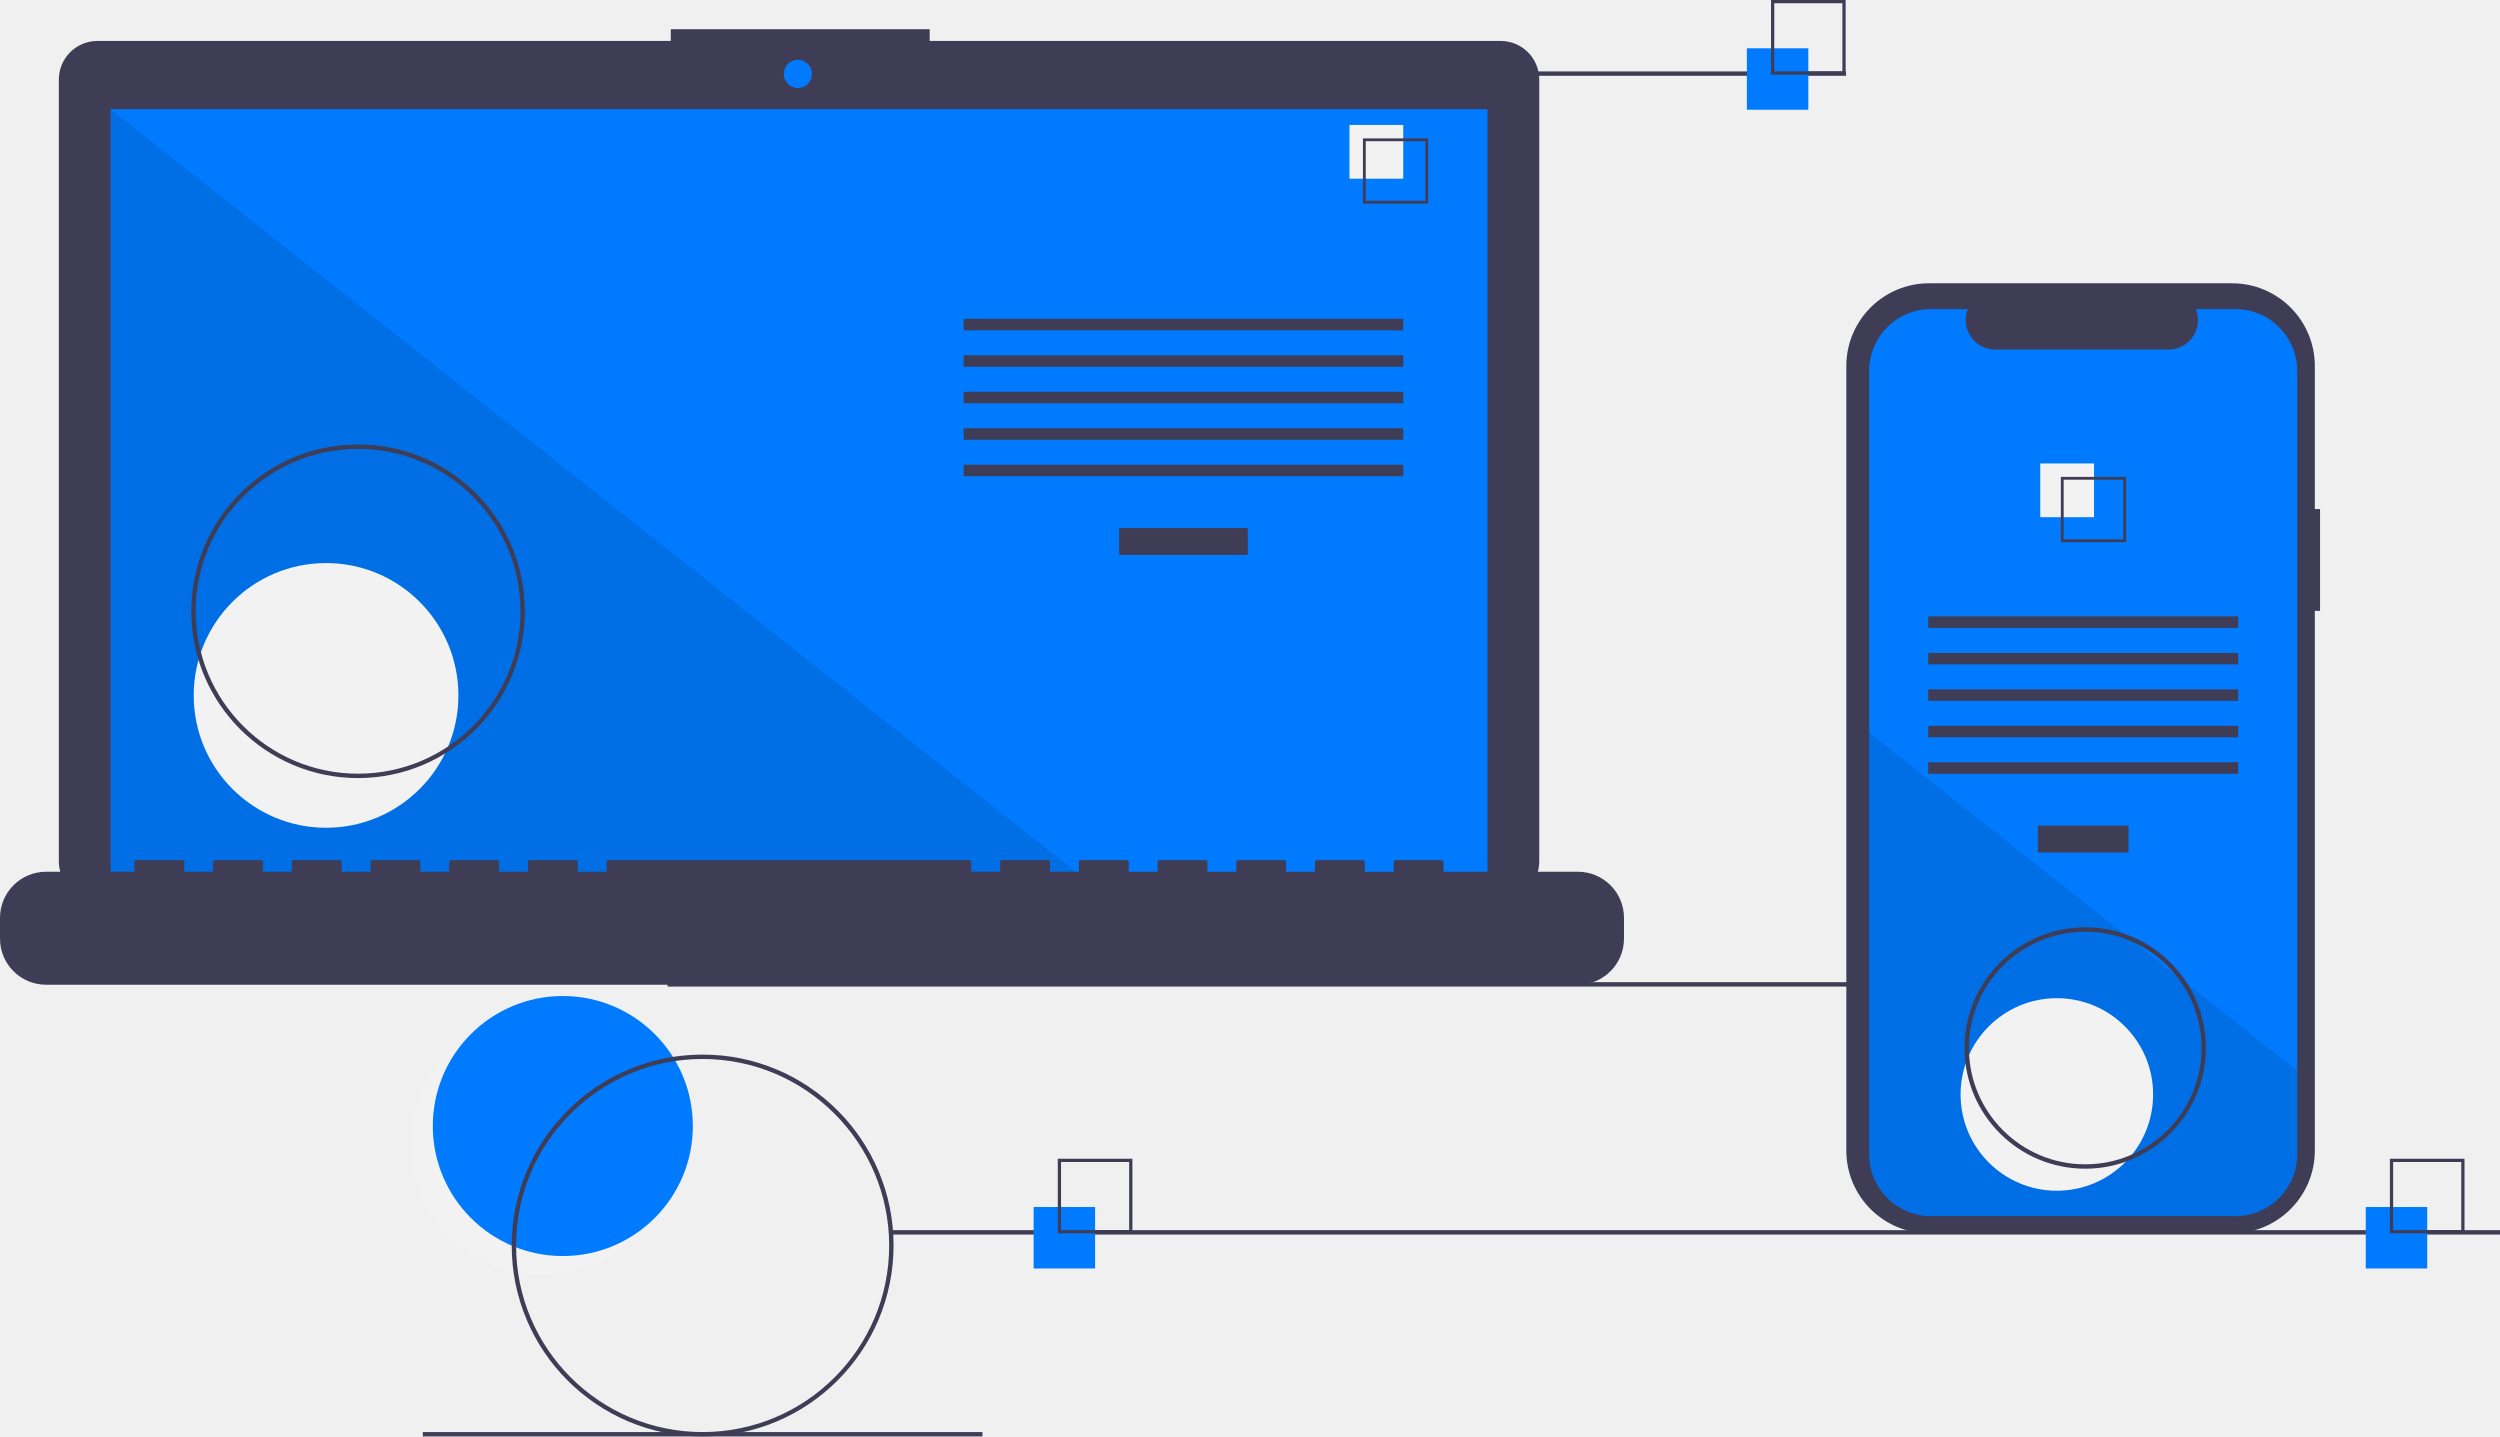
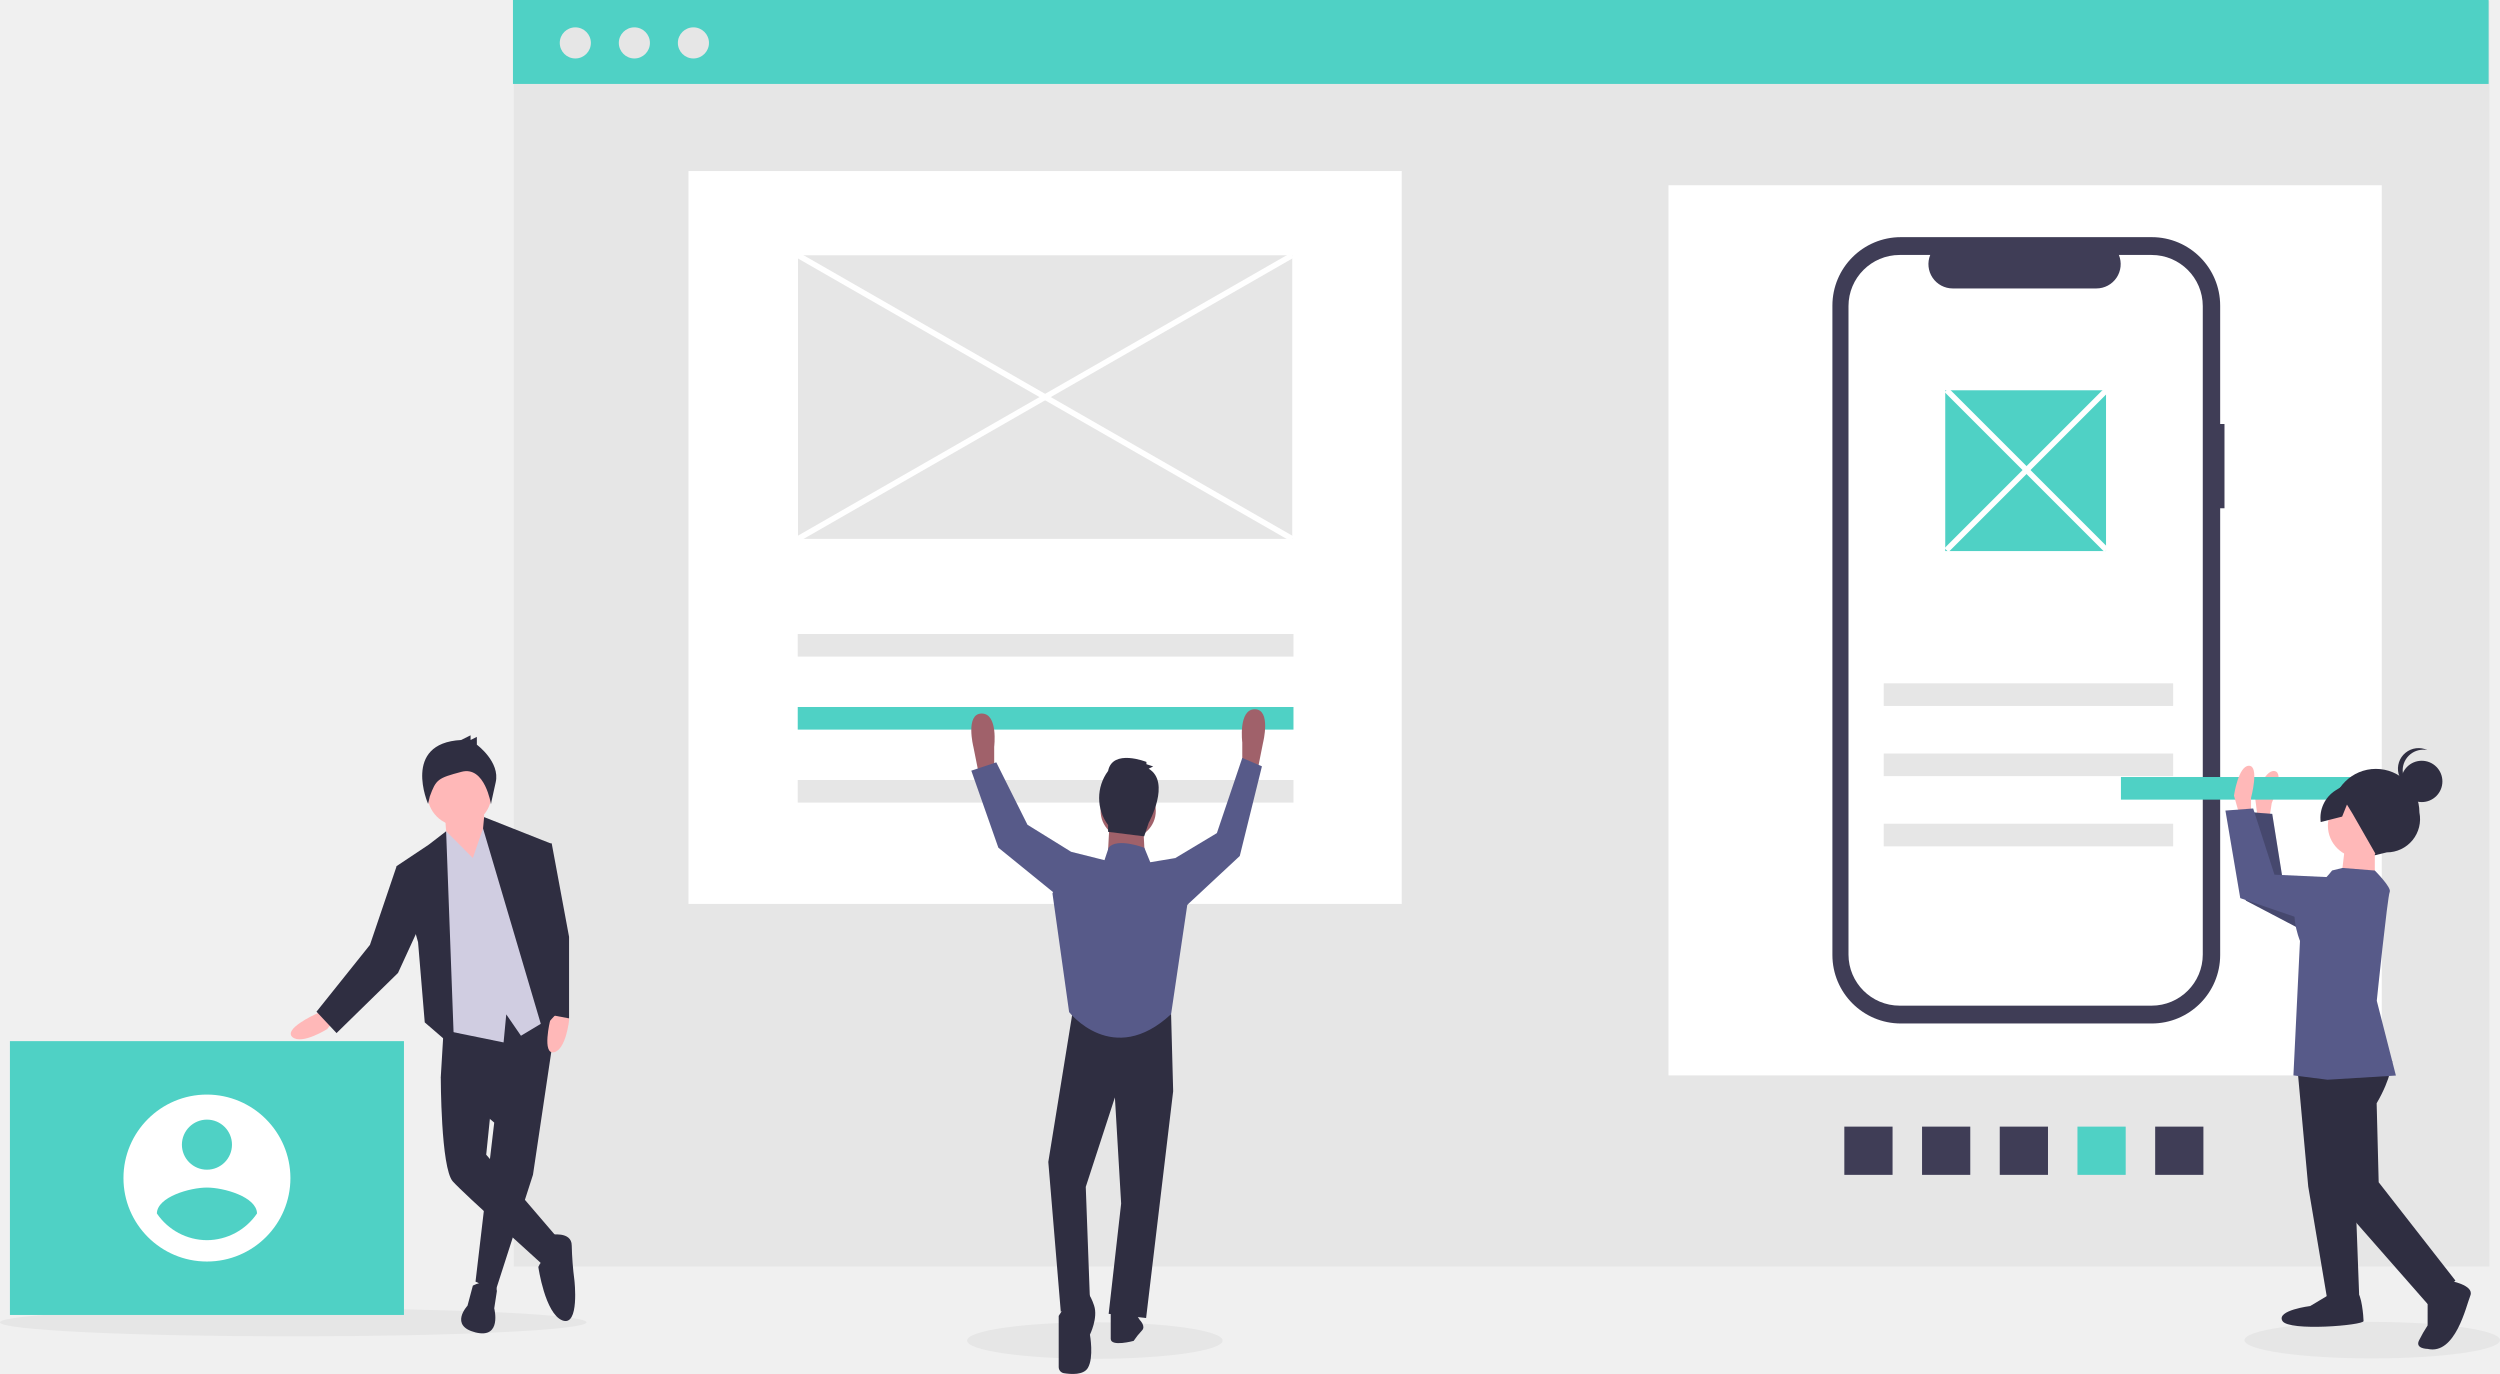
- <svg xmlns="http://www.w3.org/2000/svg" id="b6117b06-2b45-45bc-b789-4a82ab6612dd" data-name="Layer 1" width="1139.171" height="654.543" viewBox="0 0 1139.171 654.543">
-   <circle cx="246.827" cy="521.765" r="59.243" fill="#f2f2f2" />
-   <circle cx="256.46" cy="513.095" r="59.243" fill="#007bff" />
-   <rect x="304.171" y="447.543" width="733" height="2" fill="#3f3d56" />
-   <path d="M714.207,141.381H454.038v-5.362h-117.971v5.362H74.825a17.599,17.599,0,0,0-17.599,17.599V515.231a17.599,17.599,0,0,0,17.599,17.599H714.207a17.599,17.599,0,0,0,17.599-17.599V158.979A17.599,17.599,0,0,0,714.207,141.381Z" transform="translate(-30.41456 -122.7284)" fill="#3f3d56" />
-   <rect x="50.406" y="49.754" width="627.391" height="353.913" fill="#007bff" />
-   <circle cx="363.565" cy="33.667" r="6.435" fill="#007bff" />
-   <polygon points="498.374 403.667 50.406 403.667 50.406 49.754 498.374 403.667" opacity="0.1" />
-   <circle cx="148.574" cy="316.876" r="60.307" fill="#f2f2f2" />
-   <rect x="509.953" y="240.622" width="58.605" height="12.246" fill="#3f3d56" />
-   <rect x="439.102" y="145.279" width="200.307" height="5.248" fill="#3f3d56" />
-   <rect x="439.102" y="161.898" width="200.307" height="5.248" fill="#3f3d56" />
-   <rect x="439.102" y="178.518" width="200.307" height="5.248" fill="#3f3d56" />
-   <rect x="439.102" y="195.137" width="200.307" height="5.248" fill="#3f3d56" />
-   <rect x="439.102" y="211.756" width="200.307" height="5.248" fill="#3f3d56" />
-   <rect x="614.917" y="56.934" width="24.492" height="24.492" fill="#f2f2f2" />
-   <path d="M681.195,215.525h-29.74v-29.74h29.74Zm-28.447-1.293h27.154V187.078H652.748Z" transform="translate(-30.41456 -122.7284)" fill="#3f3d56" />
-   <path d="M749.422,519.96H688.192v-4.412a.875.875,0,0,0-.875-.875h-20.993a.875.875,0,0,0-.875.875v4.412H652.329v-4.412a.875.875,0,0,0-.875-.875H630.462a.875.875,0,0,0-.875.875v4.412H616.467v-4.412a.875.875,0,0,0-.875-.875H594.599a.875.875,0,0,0-.875.875v4.412H580.604v-4.412a.875.875,0,0,0-.875-.875H558.736a.875.875,0,0,0-.875.875v4.412H544.741v-4.412a.875.875,0,0,0-.875-.875H522.873a.875.875,0,0,0-.875.875v4.412H508.878v-4.412a.875.875,0,0,0-.875-.875h-20.993a.875.875,0,0,0-.875.875v4.412H473.015v-4.412a.875.875,0,0,0-.875-.875H307.696a.875.875,0,0,0-.875.875v4.412H293.701v-4.412a.875.875,0,0,0-.875-.875H271.833a.875.875,0,0,0-.875.875v4.412H257.838v-4.412a.875.875,0,0,0-.875-.875h-20.993a.875.875,0,0,0-.875.875v4.412H221.975v-4.412a.875.875,0,0,0-.875-.875H200.107a.875.875,0,0,0-.875.875v4.412H186.112v-4.412a.875.875,0,0,0-.875-.875H164.244a.875.875,0,0,0-.875.875v4.412H150.249v-4.412a.875.875,0,0,0-.875-.875H128.381a.875.875,0,0,0-.875.875v4.412H114.386v-4.412a.875.875,0,0,0-.875-.875H92.519a.875.875,0,0,0-.875.875v4.412H51.407a20.993,20.993,0,0,0-20.993,20.993v9.492A20.993,20.993,0,0,0,51.407,571.438H749.422a20.993,20.993,0,0,0,20.993-20.993v-9.492A20.993,20.993,0,0,0,749.422,519.96Z" transform="translate(-30.41456 -122.7284)" fill="#3f3d56" />
-   <path d="M193.586,477.272a76,76,0,1,1,76-76A76.086,76.086,0,0,1,193.586,477.272Zm0-150a74,74,0,1,0,74,74A74.084,74.084,0,0,0,193.586,327.272Z" transform="translate(-30.41456 -122.7284)" fill="#3f3d56" />
-   <rect x="586.171" y="32.543" width="255" height="2" fill="#3f3d56" />
-   <rect x="406.171" y="560.543" width="733" height="2" fill="#3f3d56" />
-   <rect x="192.672" y="652.543" width="255" height="2" fill="#3f3d56" />
-   <rect x="471" y="550" width="28" height="28" fill="#007bff" />
-   <path d="M546.415,684.728h-34v-34h34Zm-32.522-1.478H544.936V652.207H513.893Z" transform="translate(-30.41456 -122.7284)" fill="#3f3d56" />
-   <rect x="796" y="22" width="28" height="28" fill="#007bff" />
-   <path d="M871.415,156.728h-34v-34h34Zm-32.522-1.478H869.936V124.207H838.893Z" transform="translate(-30.41456 -122.7284)" fill="#3f3d56" />
-   <rect x="1078" y="550" width="28" height="28" fill="#007bff" />
-   <path d="M1153.415,684.728h-34v-34h34Zm-32.522-1.478h31.043V652.207h-31.043Z" transform="translate(-30.41456 -122.7284)" fill="#3f3d56" />
-   <path d="M1087.586,354.687h-2.379V289.525a37.714,37.714,0,0,0-37.714-37.714H909.44A37.714,37.714,0,0,0,871.726,289.525V647.006A37.714,37.714,0,0,0,909.44,684.72h138.053a37.714,37.714,0,0,0,37.714-37.714V401.07h2.379Z" transform="translate(-30.41456 -122.7284)" fill="#3f3d56" />
-   <path d="M1077.176,291.742v356.96a28.165,28.165,0,0,1-28.16,28.17H910.296a28.165,28.165,0,0,1-28.16-28.17v-356.96a28.163,28.163,0,0,1,28.16-28.16h16.83a13.379,13.379,0,0,0,12.39,18.43h79.09a13.379,13.379,0,0,0,12.39-18.43h18.02A28.163,28.163,0,0,1,1077.176,291.742Z" transform="translate(-30.41456 -122.7284)" fill="#007bff" />
-   <rect x="928.58" y="376.218" width="41.324" height="12.246" fill="#3f3d56" />
-   <rect x="878.621" y="280.875" width="141.24" height="5.248" fill="#3f3d56" />
-   <rect x="878.621" y="297.494" width="141.24" height="5.248" fill="#3f3d56" />
-   <rect x="878.621" y="314.114" width="141.24" height="5.248" fill="#3f3d56" />
-   <rect x="878.621" y="330.733" width="141.24" height="5.248" fill="#3f3d56" />
-   <rect x="878.621" y="347.352" width="141.24" height="5.248" fill="#3f3d56" />
-   <rect x="929.684" y="211.179" width="24.492" height="24.492" fill="#f2f2f2" />
-   <path d="M969.474,340.032v29.74h29.74v-29.74Zm28.45,28.45h-27.16v-27.16h27.16Z" transform="translate(-30.41456 -122.7284)" fill="#3f3d56" />
-   <path d="M1077.176,610.582v38.12a28.165,28.165,0,0,1-28.16,28.17H910.296a28.165,28.165,0,0,1-28.16-28.17v-192.21l116.87,92.33,2,1.58,21.74,17.17,2.03,1.61Z" transform="translate(-30.41456 -122.7284)" opacity="0.1" />
-   <circle cx="937.241" cy="498.707" r="43.868" fill="#f2f2f2" />
-   <path d="M350.586,777.272a87,87,0,1,1,87-87A87.099,87.099,0,0,1,350.586,777.272Zm0-172a85,85,0,1,0,85,85A85.096,85.096,0,0,0,350.586,605.272Z" transform="translate(-30.41456 -122.7284)" fill="#3f3d56" />
-   <path d="M980.586,655.272a55,55,0,1,1,55-55A55.062,55.062,0,0,1,980.586,655.272Zm0-108a53,53,0,1,0,53,53A53.06,53.06,0,0,0,980.586,547.272Z" transform="translate(-30.41456 -122.7284)" fill="#3f3d56" />
+ <svg xmlns="http://www.w3.org/2000/svg" id="b66c9c51-8109-402d-a3f9-100a5bb3d153" data-name="Layer 1" width="890.302" height="489.3" viewBox="0 0 890.302 489.3">
+   <rect x="182.972" y="0.399" width="703.576" height="450.601" fill="#e6e6e6" />
+   <rect x="245.187" y="60.907" width="254" height="261" fill="#fff" />
+   <rect x="594.187" y="65.969" width="254" height="317" fill="#fff" />
+   <ellipse cx="844.802" cy="477.262" rx="45.5" ry="6.5" fill="#e6e6e6" />
+   <ellipse cx="389.9" cy="477.407" rx="45.5" ry="6.5" fill="#e6e6e6" />
+   <ellipse cx="104.425" cy="470.907" rx="104.425" ry="5" fill="#e6e6e6" />
+   <rect x="182.672" width="703.576" height="29.89" fill="#4fd1c5" />
+   <circle cx="204.884" cy="15.282" r="5.54" fill="#e6e6e6" />
+   <circle cx="225.913" cy="15.282" r="5.54" fill="#e6e6e6" />
+   <circle cx="246.941" cy="15.282" r="5.54" fill="#e6e6e6" />
+   <path d="M947.036,356.349H945.497V314.198a24.396,24.396,0,0,0-24.396-24.396H831.8a24.396,24.396,0,0,0-24.396,24.396V545.439a24.396,24.396,0,0,0,24.396,24.396h89.302a24.396,24.396,0,0,0,24.396-24.396V386.352h1.539Z" transform="translate(-154.8491 -205.3501)" fill="#3f3d56" />
+   <path d="M921.086,296.149H909.429a8.655,8.655,0,0,1-8.014,11.924H850.256A8.656,8.656,0,0,1,842.242,296.149H831.354a18.218,18.218,0,0,0-18.218,18.218v230.902a18.218,18.218,0,0,0,18.218,18.218h89.732a18.218,18.218,0,0,0,18.218-18.218v-230.902A18.218,18.218,0,0,0,921.086,296.149Z" transform="translate(-154.8491 -205.3501)" fill="#fff" />
+   <rect x="284.09" y="225.776" width="176.544" height="8.053" fill="#e6e6e6" />
+   <rect x="284.09" y="251.776" width="176.544" height="8.053" fill="#4fd1c5" />
+   <rect x="284.09" y="277.776" width="176.544" height="8.053" fill="#e6e6e6" />
+   <rect x="670.839" y="243.346" width="103.064" height="8.053" fill="#e6e6e6" />
+   <rect x="670.839" y="268.346" width="103.064" height="8.053" fill="#e6e6e6" />
+   <rect x="670.839" y="293.346" width="103.064" height="8.053" fill="#e6e6e6" />
+   <rect x="922.351" y="606.563" width="17.177" height="17.177" transform="translate(1391.242 -521.1374) rotate(90)" fill="#3f3d56" />
+   <rect x="894.676" y="606.563" width="17.177" height="17.177" transform="translate(1363.568 -493.4629) rotate(90)" fill="#4fd1c5" />
+   <rect x="867.002" y="606.563" width="17.177" height="17.177" transform="translate(1335.893 -465.7884) rotate(90)" fill="#3f3d56" />
+   <rect x="839.327" y="606.563" width="17.177" height="17.177" transform="translate(1308.219 -438.1138) rotate(90)" fill="#3f3d56" />
+   <rect x="811.653" y="606.563" width="17.177" height="17.177" transform="translate(1280.544 -410.4393) rotate(90)" fill="#3f3d56" />
+   <rect x="692.742" y="138.99" width="57.258" height="57.258" fill="#4fd1c5" />
+   <path d="M504.454,480.943l-.741,1.482-2.223-11.117s-2.965-11.858,2.965-11.858,4.447,11.858,4.447,11.858v8.152Z" transform="translate(-154.8491 -205.3501)" fill="#a0616a" />
+   <path d="M601.696,479.425l.741,1.482,2.223-11.117s2.965-11.858-2.965-11.858-4.447,11.858-4.447,11.858V477.943Z" transform="translate(-154.8491 -205.3501)" fill="#a0616a" />
+   <polygon points="382.215 358.94 373.322 413.784 377.768 467.145 388.144 462.699 386.662 422.677 397.038 390.808 399.261 428.606 394.815 467.886 408.155 469.369 417.79 388.585 417.049 361.163 382.215 358.94" fill="#2f2e41" />
+   <path d="M537.064,665.825l-5.188,8.152V692.194a2.209,2.209,0,0,0,1.856,2.18c2.543.417,6.97.714,8.52-1.868,2.223-3.706.741-11.858.741-11.858s2.965-5.929,1.482-10.376-2.965-5.188-2.965-5.188Z" transform="translate(-154.8491 -205.3501)" fill="#2f2e41" />
+   <path d="M559.298,673.237l1.482,2.223s2.223,2.223.741,3.706a28.966,28.966,0,0,0-2.965,3.706s-8.152,2.223-8.152-.741v-9.635Z" transform="translate(-154.8491 -205.3501)" fill="#2f2e41" />
+   <circle cx="401.778" cy="288.795" r="9.824" fill="#a0616a" />
+   <polygon points="395.185 291.867 394.444 305.949 407.784 306.69 407.043 292.608 395.185 291.867" fill="#a0616a" />
+   <path d="M564.486,512.41l-2.104-5.14s-9.754-3.754-12.719-.048l-1.482,4.447-11.858-2.965-6.67,14.823,5.929,42.245s15.564,20.011,36.316.741l5.929-40.021L573.38,510.928Z" transform="translate(-154.8491 -205.3501)" fill="#575a89" />
+   <polygon points="417.049 308.543 418.531 305.578 433.354 296.684 442.4 269.907 449.4 272.907 441.506 304.837 420.013 324.847 417.049 308.543" fill="#575a89" />
+   <polygon points="382.956 304.837 381.474 303.355 365.91 293.72 354.793 271.486 345.9 274.45 355.534 301.872 379.251 321.142 382.956 304.837" fill="#575a89" />
+   <path d="M563.919,479.1l1.606-.803-2.409-.803V476.691s-12.047-4.819-13.653,3.213a16.143,16.143,0,0,0,0,19.275v2.409l12.85,1.606,1.606-4.819S571.95,483.919,563.919,479.1Z" transform="translate(-154.8491 -205.3501)" fill="#2f2e41" />
+   <path d="M269.939,565.16l-2.855,1.428s-11.422,5.235-8.09,8.09,12.373-2.855,12.373-2.855l1.904-2.38Z" transform="translate(-154.8491 -205.3501)" fill="#ffb8b8" />
+   <polygon points="198.633 359.099 189.807 418.346 176.481 459.749 169.343 456.418 176.005 399.786 156.969 383.605 158.397 359.81 198.633 359.099" fill="#2f2e41" />
+   <path d="M323.24,663.196s8.09-4.283,8.566,1.904l-.952,6.187s2.855,10.946-6.663,8.566-2.855-9.518-2.855-9.518Z" transform="translate(-154.8491 -205.3501)" fill="#2f2e41" />
+   <path d="M318.005,583.72l-6.187,5.235s0,32.361,4.283,37.12,31.41,29.03,32.361,29.982,5.235-9.518,5.235-9.518l-25.699-29.982,1.904-18.56Z" transform="translate(-154.8491 -205.3501)" fill="#2f2e41" />
+   <path d="M350.842,645.112s7.614-1.428,7.614,3.807a115.231,115.231,0,0,0,.952,12.373s1.904,16.657-4.283,14.277-8.566-19.036-8.566-19.036a7.089,7.089,0,0,1,2.855-3.331C351.318,652.25,350.842,645.112,350.842,645.112Z" transform="translate(-154.8491 -205.3501)" fill="#2f2e41" />
+   <polygon points="172.198 288.424 173.626 306.033 169.819 312.695 159.349 302.701 158.397 289.376 172.198 288.424" fill="#ffb8b8" />
+   <circle cx="163.632" cy="282.713" r="11.422" fill="#ffb8b8" />
+   <polygon points="168.391 305.557 173.15 291.756 181.716 301.274 197.421 361.713 185.523 368.852 180.289 361.237 179.337 371.231 156.017 366.472 154.114 302.701 158.87 296.002 168.391 305.557" fill="#d0cde1" />
+   <polygon points="161.728 373.135 158.873 296.039 152.686 300.798 141.264 308.412 148.879 335.539 151.258 364.093 161.728 373.135" fill="#2f2e41" />
+   <polygon points="144.596 308.888 141.264 308.412 131.746 336.49 112.71 360.286 119.849 367.9 141.74 346.484 149.831 328.876 144.596 308.888" fill="#2f2e41" />
+   <path d="M351.417,565.595l-.649,3.126s-2.971,12.208,1.335,11.363,5.428-11.48,5.428-11.48l-.688-2.969Z" transform="translate(-154.8491 -205.3501)" fill="#ffb8b8" />
+   <polygon points="172.406 290.983 195.993 300.322 193.138 328.876 198.849 360.286 193.138 366.472 172.022 295.028 172.406 290.983" fill="#2f2e41" />
+   <path d="M319.079,468.881l3.353-1.676v1.676l2.235-1.118v2.794s8.382,6.146,6.705,13.41-1.676,7.823-1.676,7.823-2.119-13.814-10.501-11.579-9.056,2.639-11.291,8.785l-.606,2.636S297.846,469.998,319.079,468.881Z" transform="translate(-154.8491 -205.3501)" fill="#2f2e41" />
+   <polygon points="192.662 300.322 196.469 300.322 202.656 333.635 202.656 362.665 195.042 361.237 188.855 317.454 192.662 300.322" fill="#2f2e41" />
+   <rect x="3.535" y="370.772" width="140.321" height="97.511" fill="#4fd1c5" />
+   <path d="M228.545,595.148a29.729,29.729,0,1,0,29.729,29.729A29.816,29.816,0,0,0,228.545,595.148Zm0,8.919a8.919,8.919,0,1,1-8.919,8.919,8.949,8.949,0,0,1,8.919-8.919Zm0,42.936a21.657,21.657,0,0,1-17.837-9.519c.143-5.946,11.892-9.219,17.837-9.219s17.694,3.273,17.837,9.219a21.693,21.693,0,0,1-17.837,9.519Z" transform="translate(-154.8491 -205.3501)" fill="#fff" />
+   <rect x="284.187" y="90.907" width="176" height="101" fill="#e6e6e6" />
+   <path d="M963.051,496.584l.815-5.26s4.753-10.805.996-11.388-6.891,9.704-6.891,9.704l1.375,10.986Z" transform="translate(-154.8491 -205.3501)" fill="#ffb8b8" />
+   <polygon points="846.67 321.051 813.089 314.306 809.187 289.847 799.302 289.084 799.785 320.707 828.962 336.004 846.67 321.051" fill="#575a89" />
+   <polygon points="846.67 321.051 813.089 314.306 809.187 289.847 799.302 289.084 799.785 320.707 828.962 336.004 846.67 321.051" opacity="0.2" />
+   <rect x="910.162" y="482.062" width="103.064" height="8.053" transform="translate(1768.539 766.8261) rotate(-180)" fill="#4fd1c5" />
+   <path d="M956.49,494.78l.007-5.323s3.056-11.402-.746-11.407-5.336,10.639-5.336,10.639l3.028,10.649Z" transform="translate(-154.8491 -205.3501)" fill="#ffb8b8" />
+   <path d="M1000.202,510.025l4.607-1.123a11.862,11.862,0,0,0,11.642-14.211h0a15.504,15.504,0,0,0-15.485-15.524h0A15.504,15.504,0,0,0,985.443,494.652v0A12.321,12.321,0,0,0,1000.202,510.025Z" transform="translate(-154.8491 -205.3501)" fill="#2f2e41" />
+   <polygon points="818.254 381.458 822.005 422.524 828.797 462.833 840.203 462.847 838.732 423.305 832.709 375.393 818.254 381.458" fill="#2f2e41" />
+   <path d="M985.17,665.904l-7.61,4.553s-12.168,1.505-9.892,5.31,28.893,1.557,28.895.036-.748-9.886-2.269-9.888Z" transform="translate(-154.8491 -205.3501)" fill="#2f2e41" />
+   <path d="M1006.771,583.26s-.214,5.871-5.548,14.989l.725,28.135,27.33,35.012-9.896,8.352-33.409-38.061-8.307-45.634,10.659-10.632Z" transform="translate(-154.8491 -205.3501)" fill="#2f2e41" />
+   <path d="M1026.997,661.394s9.123,1.532,7.597,5.332-5.349,21.284-15.232,18.991c0,0-4.562-.006-3.038-3.045a55.004,55.004,0,0,1,3.048-5.319l.012-9.885Z" transform="translate(-154.8491 -205.3501)" fill="#2f2e41" />
+   <circle cx="840.415" cy="294.041" r="11.406" fill="#ffb8b8" />
+   <polygon points="845.728 301.652 845.712 314.578 833.546 314.563 835.083 301.639 845.728 301.652" fill="#ffb8b8" />
+   <path d="M985.359,515.347l3.687-.906,11.521.925s6.075,6.091,5.313,7.611-4.611,38.774-4.611,38.774l6.81,26.622-24.334,1.49-12.164-1.536,2.341-47.902s-5.306-12.933,1.542-16.727A29.954,29.954,0,0,0,985.359,515.347Z" transform="translate(-154.8491 -205.3501)" fill="#575a89" />
+   <polygon points="844.193 313.056 809.978 311.492 802.404 287.911 792.518 288.658 797.801 319.841 828.964 330.526 844.193 313.056" fill="#575a89" />
+   <circle cx="862.432" cy="278.279" r="7.359" fill="#2f2e41" />
+   <path d="M1010.492,479.674a7.355,7.355,0,0,1,8.807-7.205A7.355,7.355,0,1,0,1014.711,486.331,7.353,7.353,0,0,1,1010.492,479.674Z" transform="translate(-154.8491 -205.3501)" fill="#2f2e41" />
+   <path d="M1004.179,483.847l-9.921-1.827-7.63,4.782a11.573,11.573,0,0,0-5.331,11.295l7.641-1.937,1.711-4.29,2.038,3.34,8.267,14.454,8.37-4.552,5.333-8.358Z" transform="translate(-154.8491 -205.3501)" fill="#2f2e41" />
+   <rect x="526.036" y="245.297" width="2" height="202.921" transform="translate(-190.8885 425.9309) rotate(-60.15005)" fill="#fff" />
+   <rect x="425.576" y="345.758" width="202.921" height="2" transform="translate(-257.5169 102.9269) rotate(-29.84553)" fill="#fff" />
+   <rect x="875.536" y="332.452" width="2" height="80.61" transform="translate(-161.6969 523.6326) rotate(-45)" fill="#fff" />
+   <rect x="836.231" y="371.757" width="80.61" height="2" transform="translate(-161.6969 523.6326) rotate(-45)" fill="#fff" />
</svg>
